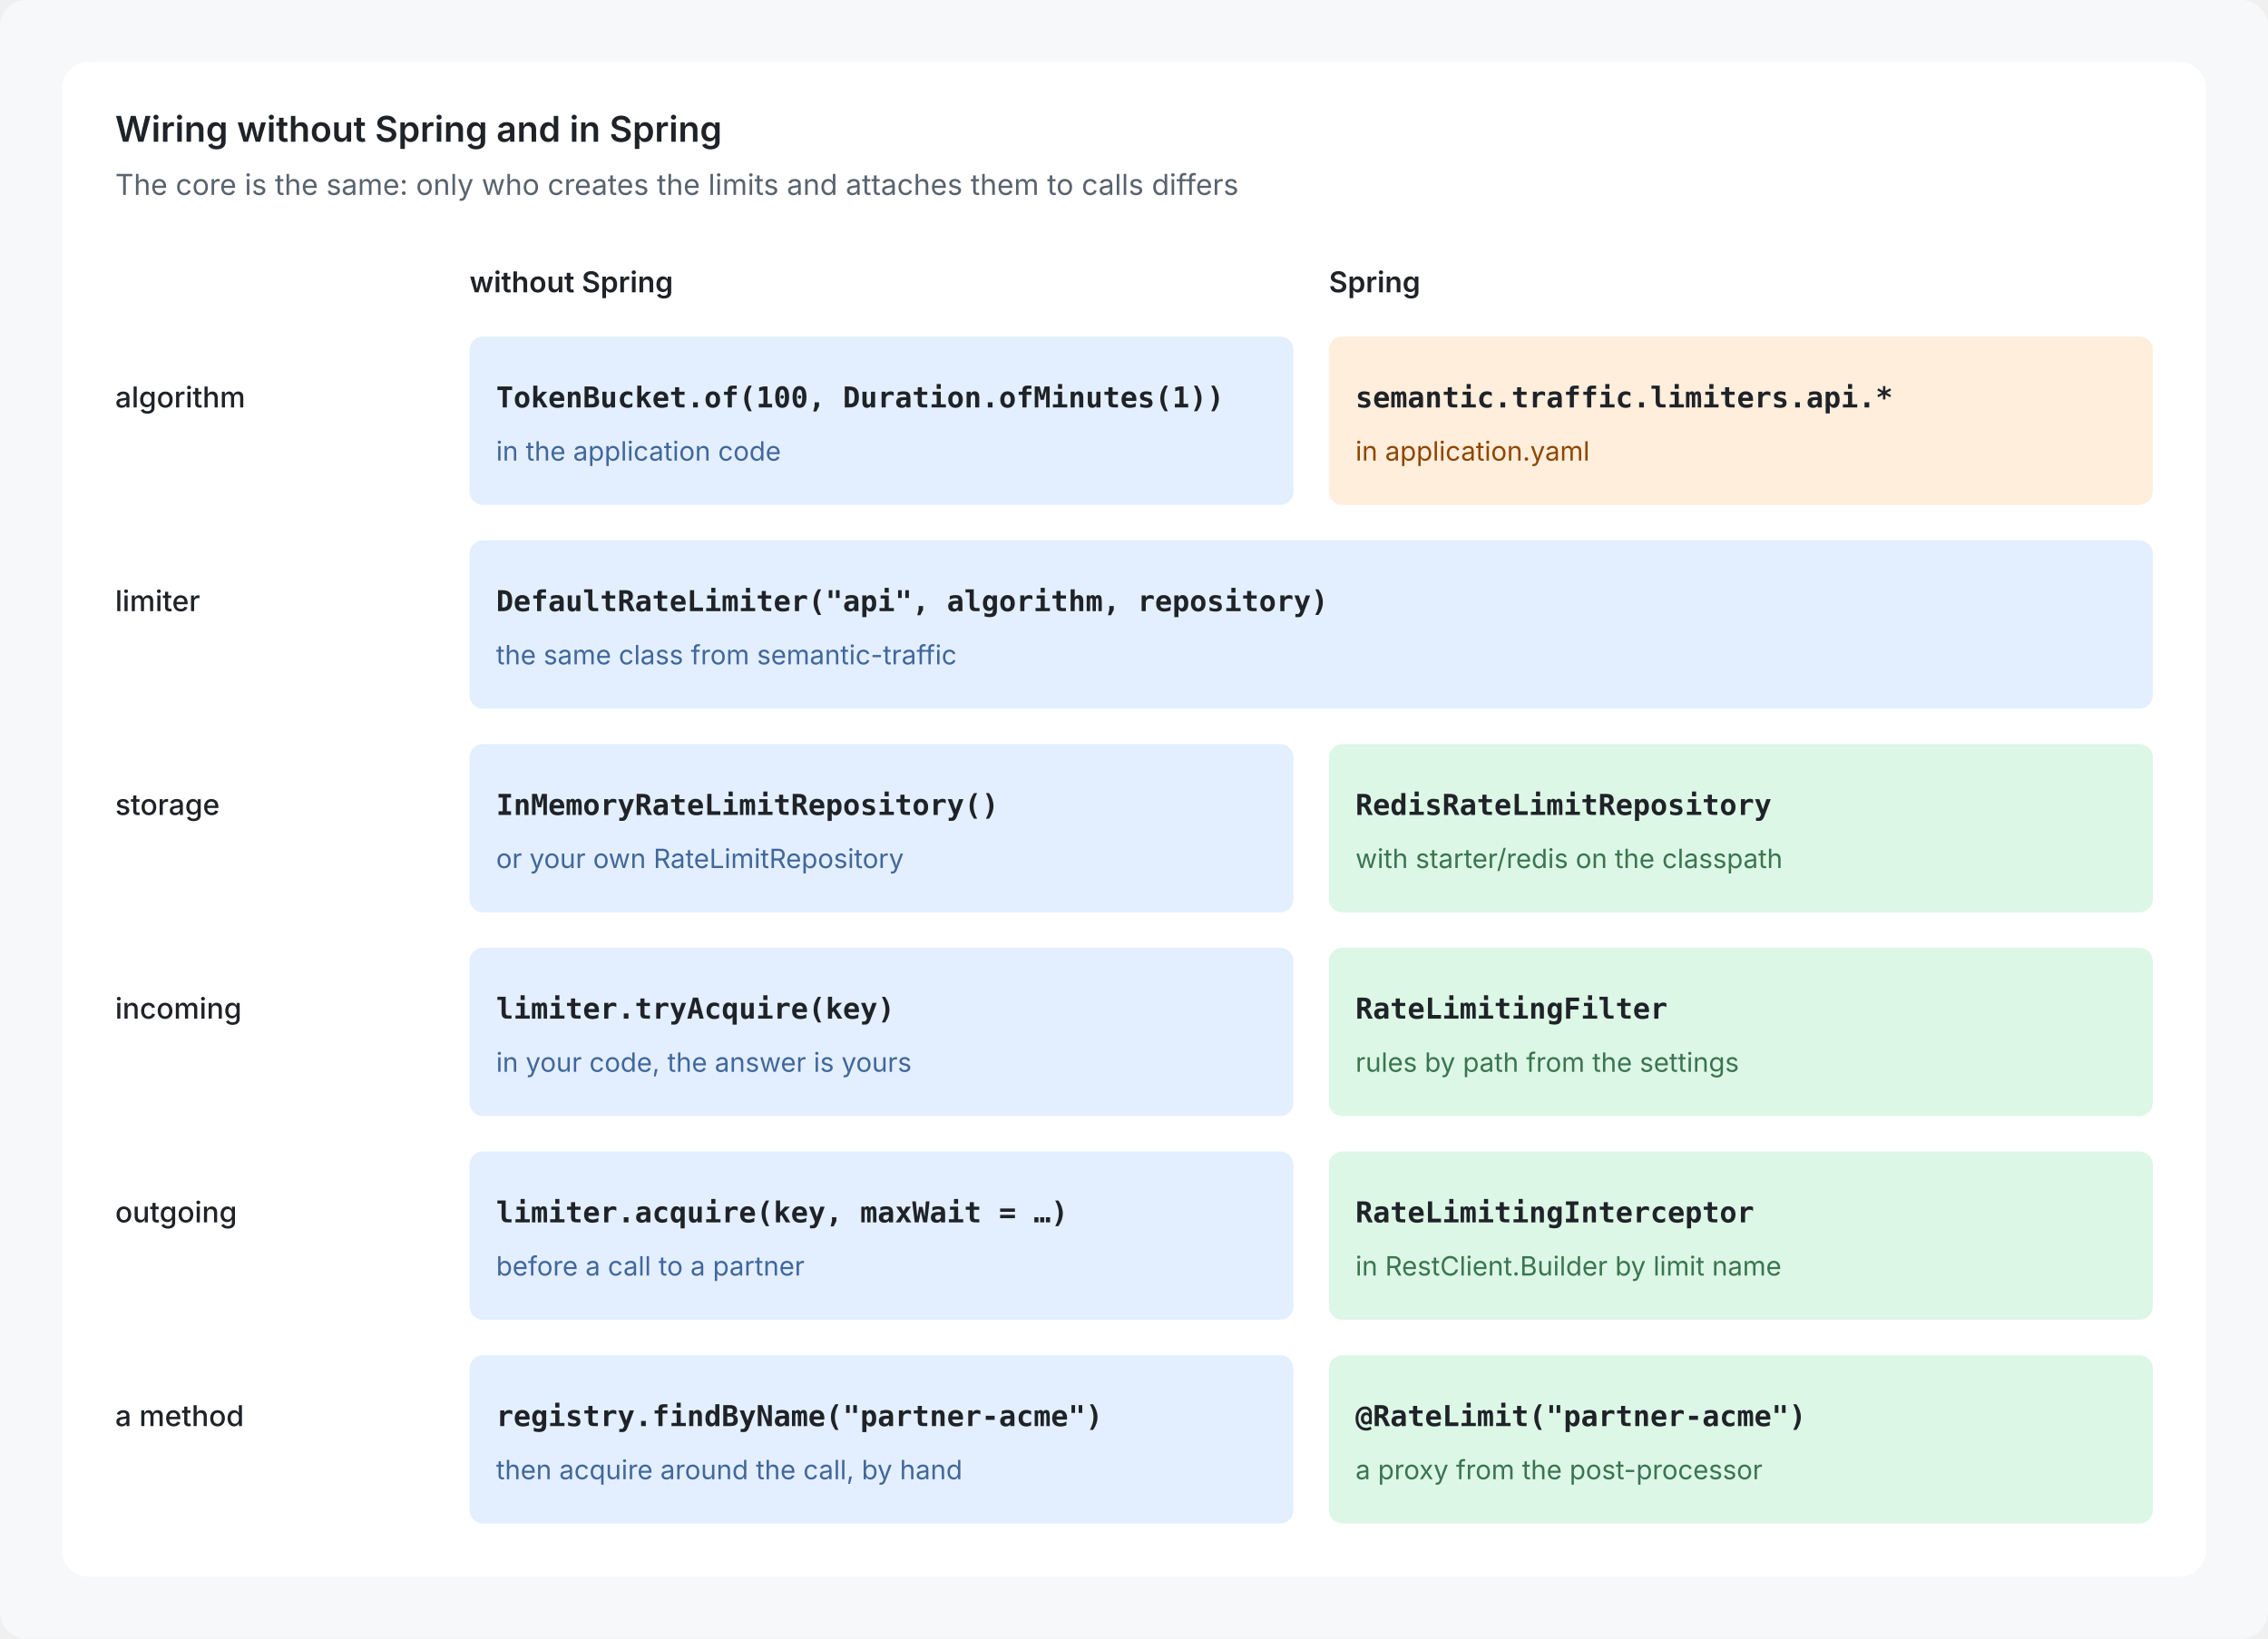
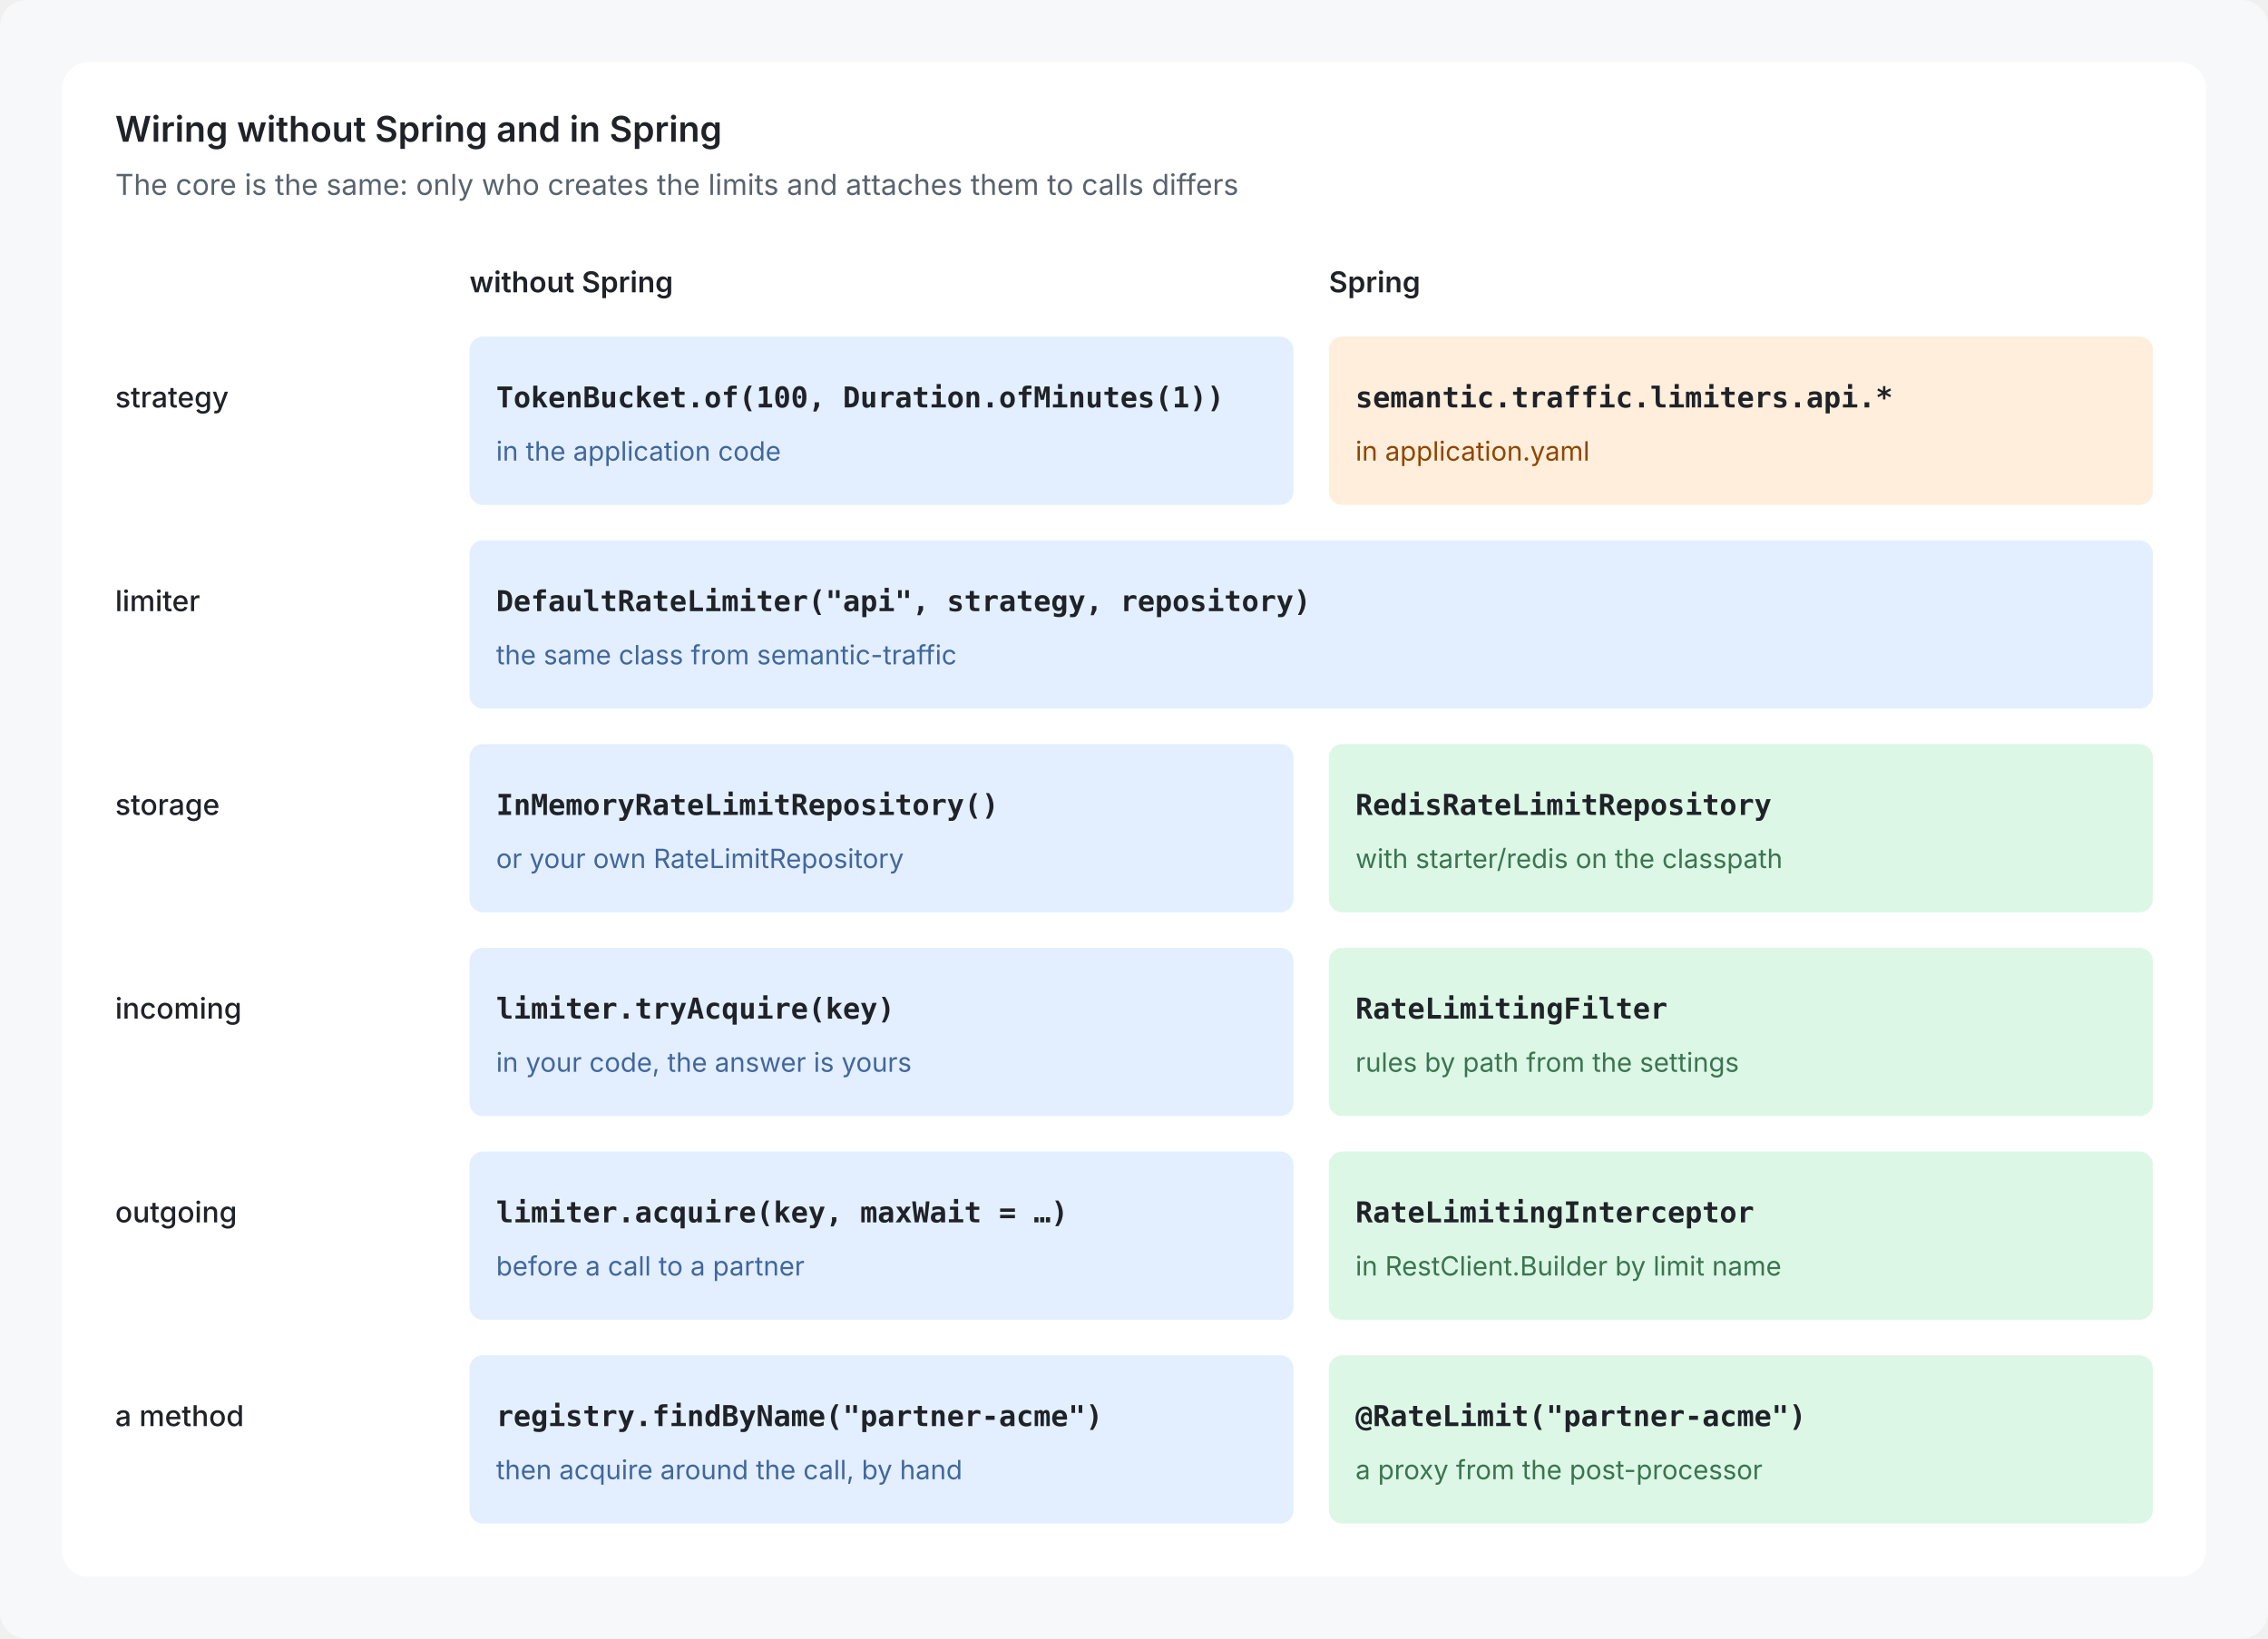
<svg xmlns="http://www.w3.org/2000/svg" viewBox="0 0 1024 740" width="1024" height="740" role="img">
  <rect width="1024" height="740" rx="12" fill="#F6F8FA" />
  <g transform="translate(12,12)">
    <rect x="16" y="16" width="968" height="684" rx="12" fill="#FFFFFF" />
    <text x="40.0" y="52.0" font-family="-apple-system, BlinkMacSystemFont, 'Segoe UI', Inter, Helvetica, Arial, sans-serif" font-size="16" font-weight="600" fill="#1F2328" text-anchor="start">Wiring without Spring and in Spring</text>
    <text x="40.0" y="76.0" font-family="-apple-system, BlinkMacSystemFont, 'Segoe UI', Inter, Helvetica, Arial, sans-serif" font-size="13" font-weight="400" fill="#59636E" text-anchor="start">The core is the same: only who creates the limits and attaches them to calls differs</text>
    <text x="200.0" y="120.0" font-family="-apple-system, BlinkMacSystemFont, 'Segoe UI', Inter, Helvetica, Arial, sans-serif" font-size="13" font-weight="600" fill="#1F2328" text-anchor="start">without Spring</text>
    <text x="588.0" y="120.0" font-family="-apple-system, BlinkMacSystemFont, 'Segoe UI', Inter, Helvetica, Arial, sans-serif" font-size="13" font-weight="600" fill="#1F2328" text-anchor="start">Spring</text>
-     <text x="40.0" y="172.0" font-family="-apple-system, BlinkMacSystemFont, 'Segoe UI', Inter, Helvetica, Arial, sans-serif" font-size="13" font-weight="500" fill="#1F2328" text-anchor="start">algorithm</text>
+     <text x="40.0" y="172.0" font-family="-apple-system, BlinkMacSystemFont, 'Segoe UI', Inter, Helvetica, Arial, sans-serif" font-size="13" font-weight="500" fill="#1F2328" text-anchor="start">strategy</text>
    <rect x="200.0" y="140.0" width="372.0" height="76.0" rx="6" fill="#E3EFFF" />
    <text x="212.0" y="172.0" font-family="ui-monospace, SFMono-Regular, 'SF Mono', Menlo, Consolas, monospace" font-size="13" font-weight="600" fill="#1F2328" text-anchor="start">TokenBucket.of(100, Duration.ofMinutes(1))</text>
    <text x="212.0" y="196.0" font-family="-apple-system, BlinkMacSystemFont, 'Segoe UI', Inter, Helvetica, Arial, sans-serif" font-size="12" font-weight="400" fill="#41679C" text-anchor="start">in the application code</text>
    <rect x="588.0" y="140.0" width="372.0" height="76.0" rx="6" fill="#FFEEDC" />
    <text x="600.0" y="172.0" font-family="ui-monospace, SFMono-Regular, 'SF Mono', Menlo, Consolas, monospace" font-size="13" font-weight="600" fill="#1F2328" text-anchor="start">semantic.traffic.limiters.api.*</text>
    <text x="600.0" y="196.0" font-family="-apple-system, BlinkMacSystemFont, 'Segoe UI', Inter, Helvetica, Arial, sans-serif" font-size="12" font-weight="400" fill="#8F4600" text-anchor="start">in application.yaml</text>
    <text x="40.0" y="264.0" font-family="-apple-system, BlinkMacSystemFont, 'Segoe UI', Inter, Helvetica, Arial, sans-serif" font-size="13" font-weight="500" fill="#1F2328" text-anchor="start">limiter</text>
    <rect x="200.0" y="232.0" width="760.0" height="76.0" rx="6" fill="#E3EFFF" />
-     <text x="212.0" y="264.0" font-family="ui-monospace, SFMono-Regular, 'SF Mono', Menlo, Consolas, monospace" font-size="13" font-weight="600" fill="#1F2328" text-anchor="start">DefaultRateLimiter("api", algorithm, repository)</text>
+     <text x="212.0" y="264.0" font-family="ui-monospace, SFMono-Regular, 'SF Mono', Menlo, Consolas, monospace" font-size="13" font-weight="600" fill="#1F2328" text-anchor="start">DefaultRateLimiter("api", strategy, repository)</text>
    <text x="212.0" y="288.0" font-family="-apple-system, BlinkMacSystemFont, 'Segoe UI', Inter, Helvetica, Arial, sans-serif" font-size="12" font-weight="400" fill="#41679C" text-anchor="start">the same class from semantic-traffic</text>
    <text x="40.0" y="356.0" font-family="-apple-system, BlinkMacSystemFont, 'Segoe UI', Inter, Helvetica, Arial, sans-serif" font-size="13" font-weight="500" fill="#1F2328" text-anchor="start">storage</text>
    <rect x="200.0" y="324.0" width="372.0" height="76.0" rx="6" fill="#E3EFFF" />
    <text x="212.0" y="356.0" font-family="ui-monospace, SFMono-Regular, 'SF Mono', Menlo, Consolas, monospace" font-size="13" font-weight="600" fill="#1F2328" text-anchor="start">InMemoryRateLimitRepository()</text>
    <text x="212.0" y="380.0" font-family="-apple-system, BlinkMacSystemFont, 'Segoe UI', Inter, Helvetica, Arial, sans-serif" font-size="12" font-weight="400" fill="#41679C" text-anchor="start">or your own RateLimitRepository</text>
    <rect x="588.0" y="324.0" width="372.0" height="76.0" rx="6" fill="#DDF7E7" />
    <text x="600.0" y="356.0" font-family="ui-monospace, SFMono-Regular, 'SF Mono', Menlo, Consolas, monospace" font-size="13" font-weight="600" fill="#1F2328" text-anchor="start">RedisRateLimitRepository</text>
    <text x="600.0" y="380.0" font-family="-apple-system, BlinkMacSystemFont, 'Segoe UI', Inter, Helvetica, Arial, sans-serif" font-size="12" font-weight="400" fill="#3A7550" text-anchor="start">with starter/redis on the classpath</text>
    <text x="40.0" y="448.0" font-family="-apple-system, BlinkMacSystemFont, 'Segoe UI', Inter, Helvetica, Arial, sans-serif" font-size="13" font-weight="500" fill="#1F2328" text-anchor="start">incoming</text>
    <rect x="200.0" y="416.0" width="372.0" height="76.0" rx="6" fill="#E3EFFF" />
    <text x="212.0" y="448.0" font-family="ui-monospace, SFMono-Regular, 'SF Mono', Menlo, Consolas, monospace" font-size="13" font-weight="600" fill="#1F2328" text-anchor="start">limiter.tryAcquire(key)</text>
    <text x="212.0" y="472.0" font-family="-apple-system, BlinkMacSystemFont, 'Segoe UI', Inter, Helvetica, Arial, sans-serif" font-size="12" font-weight="400" fill="#41679C" text-anchor="start">in your code, the answer is yours</text>
    <rect x="588.0" y="416.0" width="372.0" height="76.0" rx="6" fill="#DDF7E7" />
    <text x="600.0" y="448.0" font-family="ui-monospace, SFMono-Regular, 'SF Mono', Menlo, Consolas, monospace" font-size="13" font-weight="600" fill="#1F2328" text-anchor="start">RateLimitingFilter</text>
    <text x="600.0" y="472.0" font-family="-apple-system, BlinkMacSystemFont, 'Segoe UI', Inter, Helvetica, Arial, sans-serif" font-size="12" font-weight="400" fill="#3A7550" text-anchor="start">rules by path from the settings</text>
    <text x="40.0" y="540.0" font-family="-apple-system, BlinkMacSystemFont, 'Segoe UI', Inter, Helvetica, Arial, sans-serif" font-size="13" font-weight="500" fill="#1F2328" text-anchor="start">outgoing</text>
    <rect x="200.0" y="508.0" width="372.0" height="76.0" rx="6" fill="#E3EFFF" />
    <text x="212.0" y="540.0" font-family="ui-monospace, SFMono-Regular, 'SF Mono', Menlo, Consolas, monospace" font-size="13" font-weight="600" fill="#1F2328" text-anchor="start">limiter.acquire(key, maxWait = …)</text>
    <text x="212.0" y="564.0" font-family="-apple-system, BlinkMacSystemFont, 'Segoe UI', Inter, Helvetica, Arial, sans-serif" font-size="12" font-weight="400" fill="#41679C" text-anchor="start">before a call to a partner</text>
    <rect x="588.0" y="508.0" width="372.0" height="76.0" rx="6" fill="#DDF7E7" />
    <text x="600.0" y="540.0" font-family="ui-monospace, SFMono-Regular, 'SF Mono', Menlo, Consolas, monospace" font-size="13" font-weight="600" fill="#1F2328" text-anchor="start">RateLimitingInterceptor</text>
    <text x="600.0" y="564.0" font-family="-apple-system, BlinkMacSystemFont, 'Segoe UI', Inter, Helvetica, Arial, sans-serif" font-size="12" font-weight="400" fill="#3A7550" text-anchor="start">in RestClient.Builder by limit name</text>
    <text x="40.0" y="632.0" font-family="-apple-system, BlinkMacSystemFont, 'Segoe UI', Inter, Helvetica, Arial, sans-serif" font-size="13" font-weight="500" fill="#1F2328" text-anchor="start">a method</text>
    <rect x="200.0" y="600.0" width="372.0" height="76.0" rx="6" fill="#E3EFFF" />
    <text x="212.0" y="632.0" font-family="ui-monospace, SFMono-Regular, 'SF Mono', Menlo, Consolas, monospace" font-size="13" font-weight="600" fill="#1F2328" text-anchor="start">registry.findByName("partner-acme")</text>
    <text x="212.0" y="656.0" font-family="-apple-system, BlinkMacSystemFont, 'Segoe UI', Inter, Helvetica, Arial, sans-serif" font-size="12" font-weight="400" fill="#41679C" text-anchor="start">then acquire around the call, by hand</text>
    <rect x="588.0" y="600.0" width="372.0" height="76.0" rx="6" fill="#DDF7E7" />
    <text x="600.0" y="632.0" font-family="ui-monospace, SFMono-Regular, 'SF Mono', Menlo, Consolas, monospace" font-size="13" font-weight="600" fill="#1F2328" text-anchor="start">@RateLimit("partner-acme")</text>
    <text x="600.0" y="656.0" font-family="-apple-system, BlinkMacSystemFont, 'Segoe UI', Inter, Helvetica, Arial, sans-serif" font-size="12" font-weight="400" fill="#3A7550" text-anchor="start">a proxy from the post-processor</text>
  </g>
</svg>
